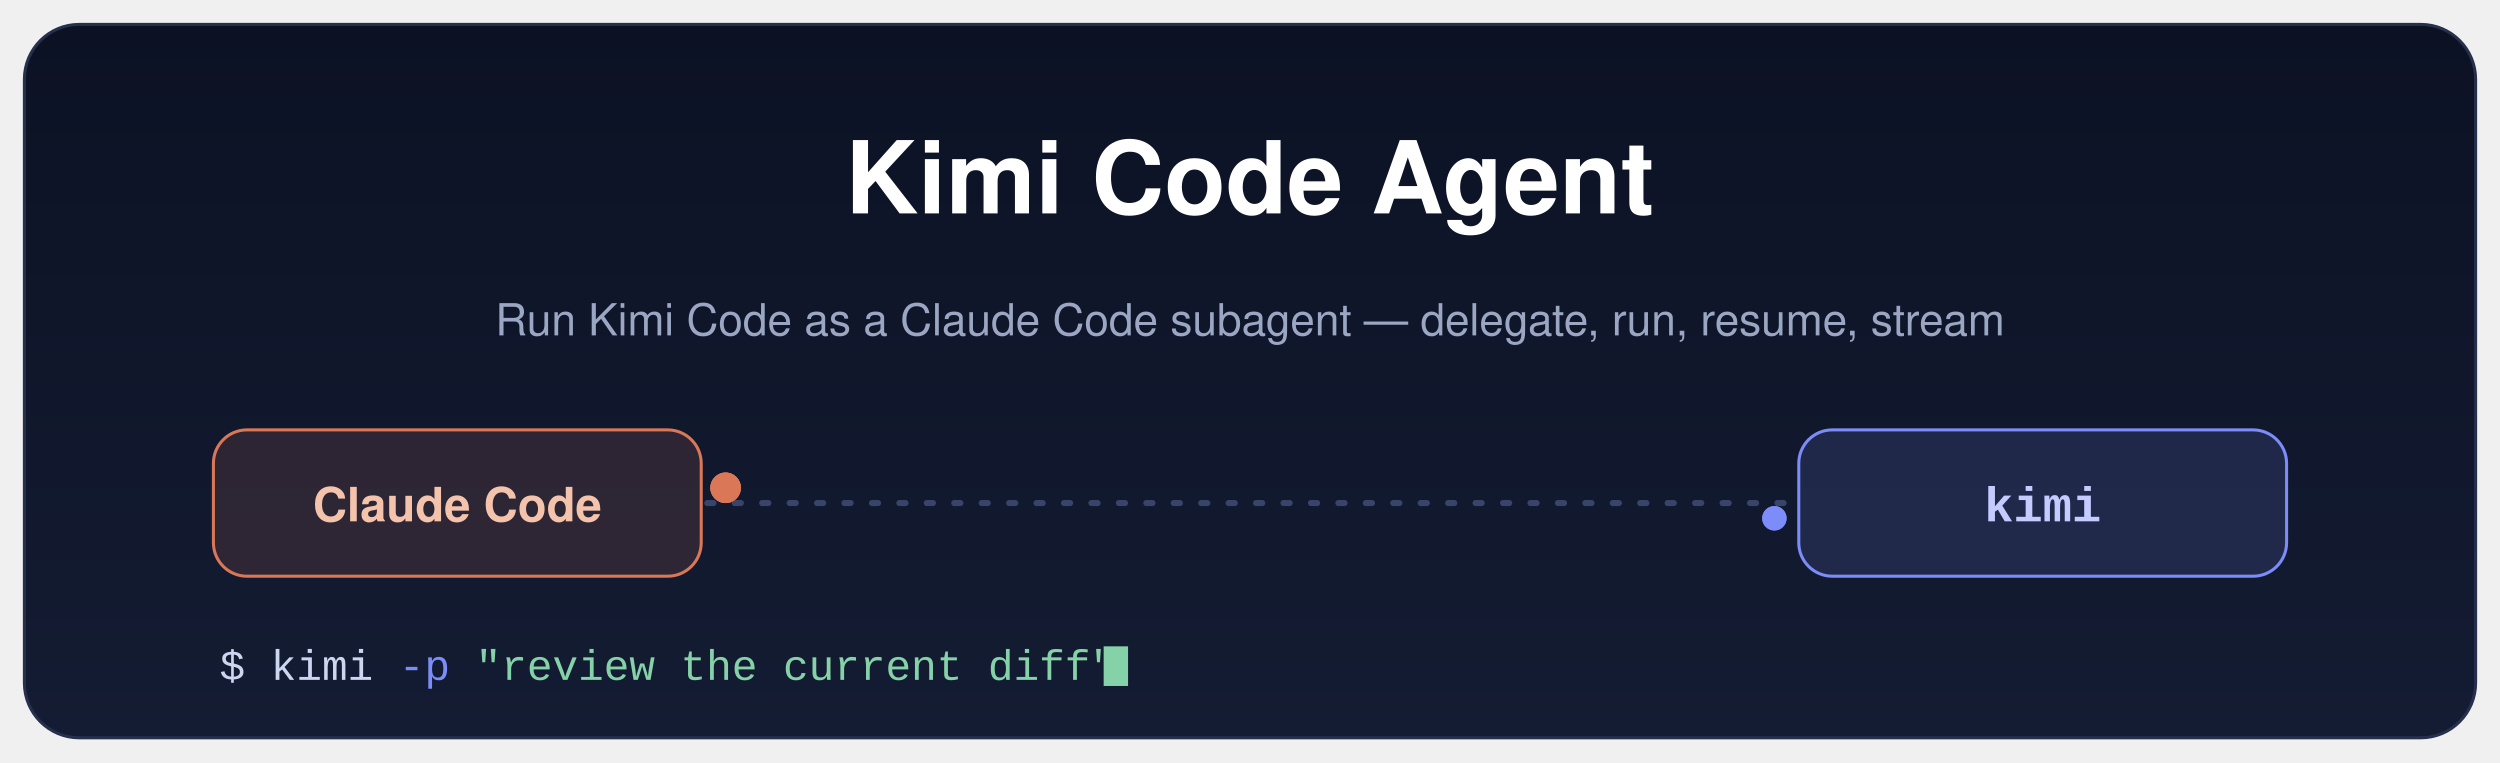
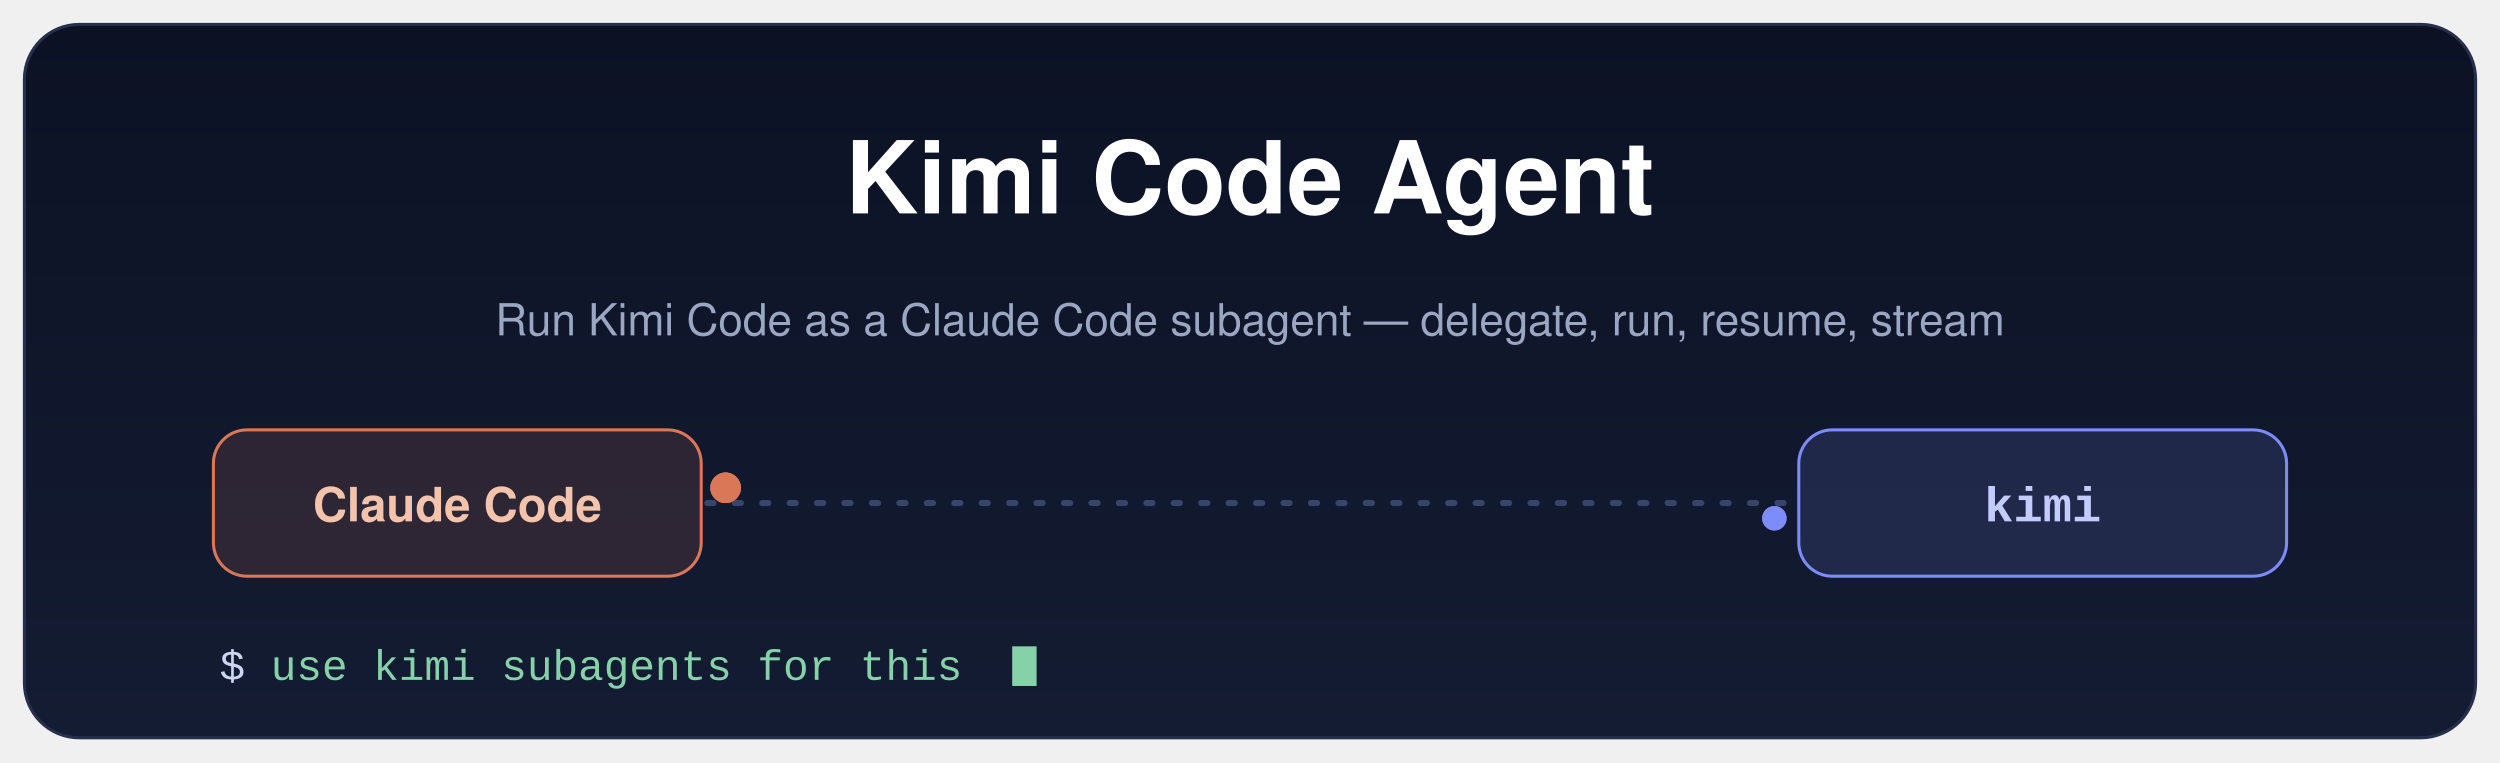
<svg xmlns="http://www.w3.org/2000/svg" viewBox="0 0 820 250" width="820" height="250" role="img" aria-label="Kimi Code Agent for Claude Code — run Kimi Code as a Claude Code subagent">
  <defs>
    <linearGradient id="panel" x1="0" y1="0" x2="0" y2="1">
      <stop offset="0" stop-color="#0c1224" />
      <stop offset="1" stop-color="#141c33" />
    </linearGradient>
    <linearGradient id="wire" x1="0" y1="0" x2="1" y2="0">
      <stop offset="0" stop-color="#d97757" />
      <stop offset="1" stop-color="#7c8cf8" />
    </linearGradient>
  </defs>
  <style>
    .ui   { font-family: 'Segoe UI', Helvetica, Arial, sans-serif; }
    .mono { font-family: ui-monospace, 'SF Mono', Menlo, Consolas, 'Liberation Mono', monospace; }
    .dotR { animation: flowR 2.6s linear infinite; }
    .dotL { animation: flowL 2.6s linear infinite; }
    .a2 { animation-delay: .87s; }
    .a3 { animation-delay: 1.74s; }
    .b2 { animation-delay: 1.3s; }
    .cursor    { animation: blink 1.05s steps(1) infinite; }
    .underline { stroke-dasharray: 214; stroke-dashoffset: 214; animation: draw 1.3s ease-out .25s forwards; }
    .bus       { animation: hum 2.6s ease-in-out infinite; }
    @keyframes flowR { 0% { transform: translateX(0); opacity: 0 } 8% { opacity: 1 } 90% { opacity: 1 } 100% { transform: translateX(352px); opacity: 0 } }
    @keyframes flowL { 0% { transform: translateX(0); opacity: 0 } 10% { opacity: 1 } 90% { opacity: 1 } 100% { transform: translateX(-352px); opacity: 0 } }
    @keyframes blink { 0%, 50% { opacity: 1 } 51%, 100% { opacity: 0 } }
    @keyframes draw  { to { stroke-dashoffset: 0 } }
    @keyframes hum   { 0%, 100% { opacity: .25 } 50% { opacity: .6 } }
  </style>
  <rect x="8" y="8" width="804" height="234" rx="18" fill="url(#panel)" stroke="#26304d" />
  <text class="ui" x="410" y="70" text-anchor="middle" font-size="33" font-weight="700" fill="#ffffff">Kimi Code Agent</text>
  <line class="underline" x1="303" y1="84" x2="517" y2="84" stroke="url(#wire)" stroke-width="3" stroke-linecap="round" />
  <text class="ui" x="410" y="110" text-anchor="middle" font-size="14.5" fill="#9aa6c2">Run Kimi Code as a Claude Code subagent — delegate, run, resume, stream</text>
  <line class="bus" x1="232" y1="165" x2="588" y2="165" stroke="#39446b" stroke-width="2" stroke-dasharray="2 7" stroke-linecap="round" />
  <rect x="70" y="141" width="160" height="48" rx="11" fill="#d97757" fill-opacity="0.14" stroke="#d97757" />
  <text class="ui" x="150" y="171" text-anchor="middle" font-size="15.5" font-weight="600" fill="#f4c3ac">Claude Code</text>
  <rect x="590" y="141" width="160" height="48" rx="11" fill="#7c8cf8" fill-opacity="0.14" stroke="#7c8cf8" />
  <text class="mono" x="670" y="171" text-anchor="middle" font-size="16" font-weight="600" fill="#c3cbff">kimi</text>
  <g fill="#d97757">
    <circle class="dotR" cx="238" cy="160" r="5" />
    <circle class="dotR a2" cx="238" cy="160" r="5" />
    <circle class="dotR a3" cx="238" cy="160" r="5" />
  </g>
  <g fill="#7c8cf8">
    <circle class="dotL" cx="582" cy="170" r="4" />
    <circle class="dotL b2" cx="582" cy="170" r="4" />
  </g>
-   <text class="mono" x="72" y="223" font-size="14" fill="#cdd6f0">$ kimi <tspan fill="#7c8cf8">-p</tspan>
-     <tspan fill="#86d2a8">"review the current diff"</tspan>
+   <text class="mono" x="72" y="223" font-size="14" fill="#cdd6f0">$ <tspan fill="#86d2a8">use kimi subagents for this</tspan>
  </text>
-   <rect class="cursor" x="362" y="212" width="8" height="13" fill="#86d2a8" />
+   <rect class="cursor" x="332" y="212" width="8" height="13" fill="#86d2a8" />
</svg>
